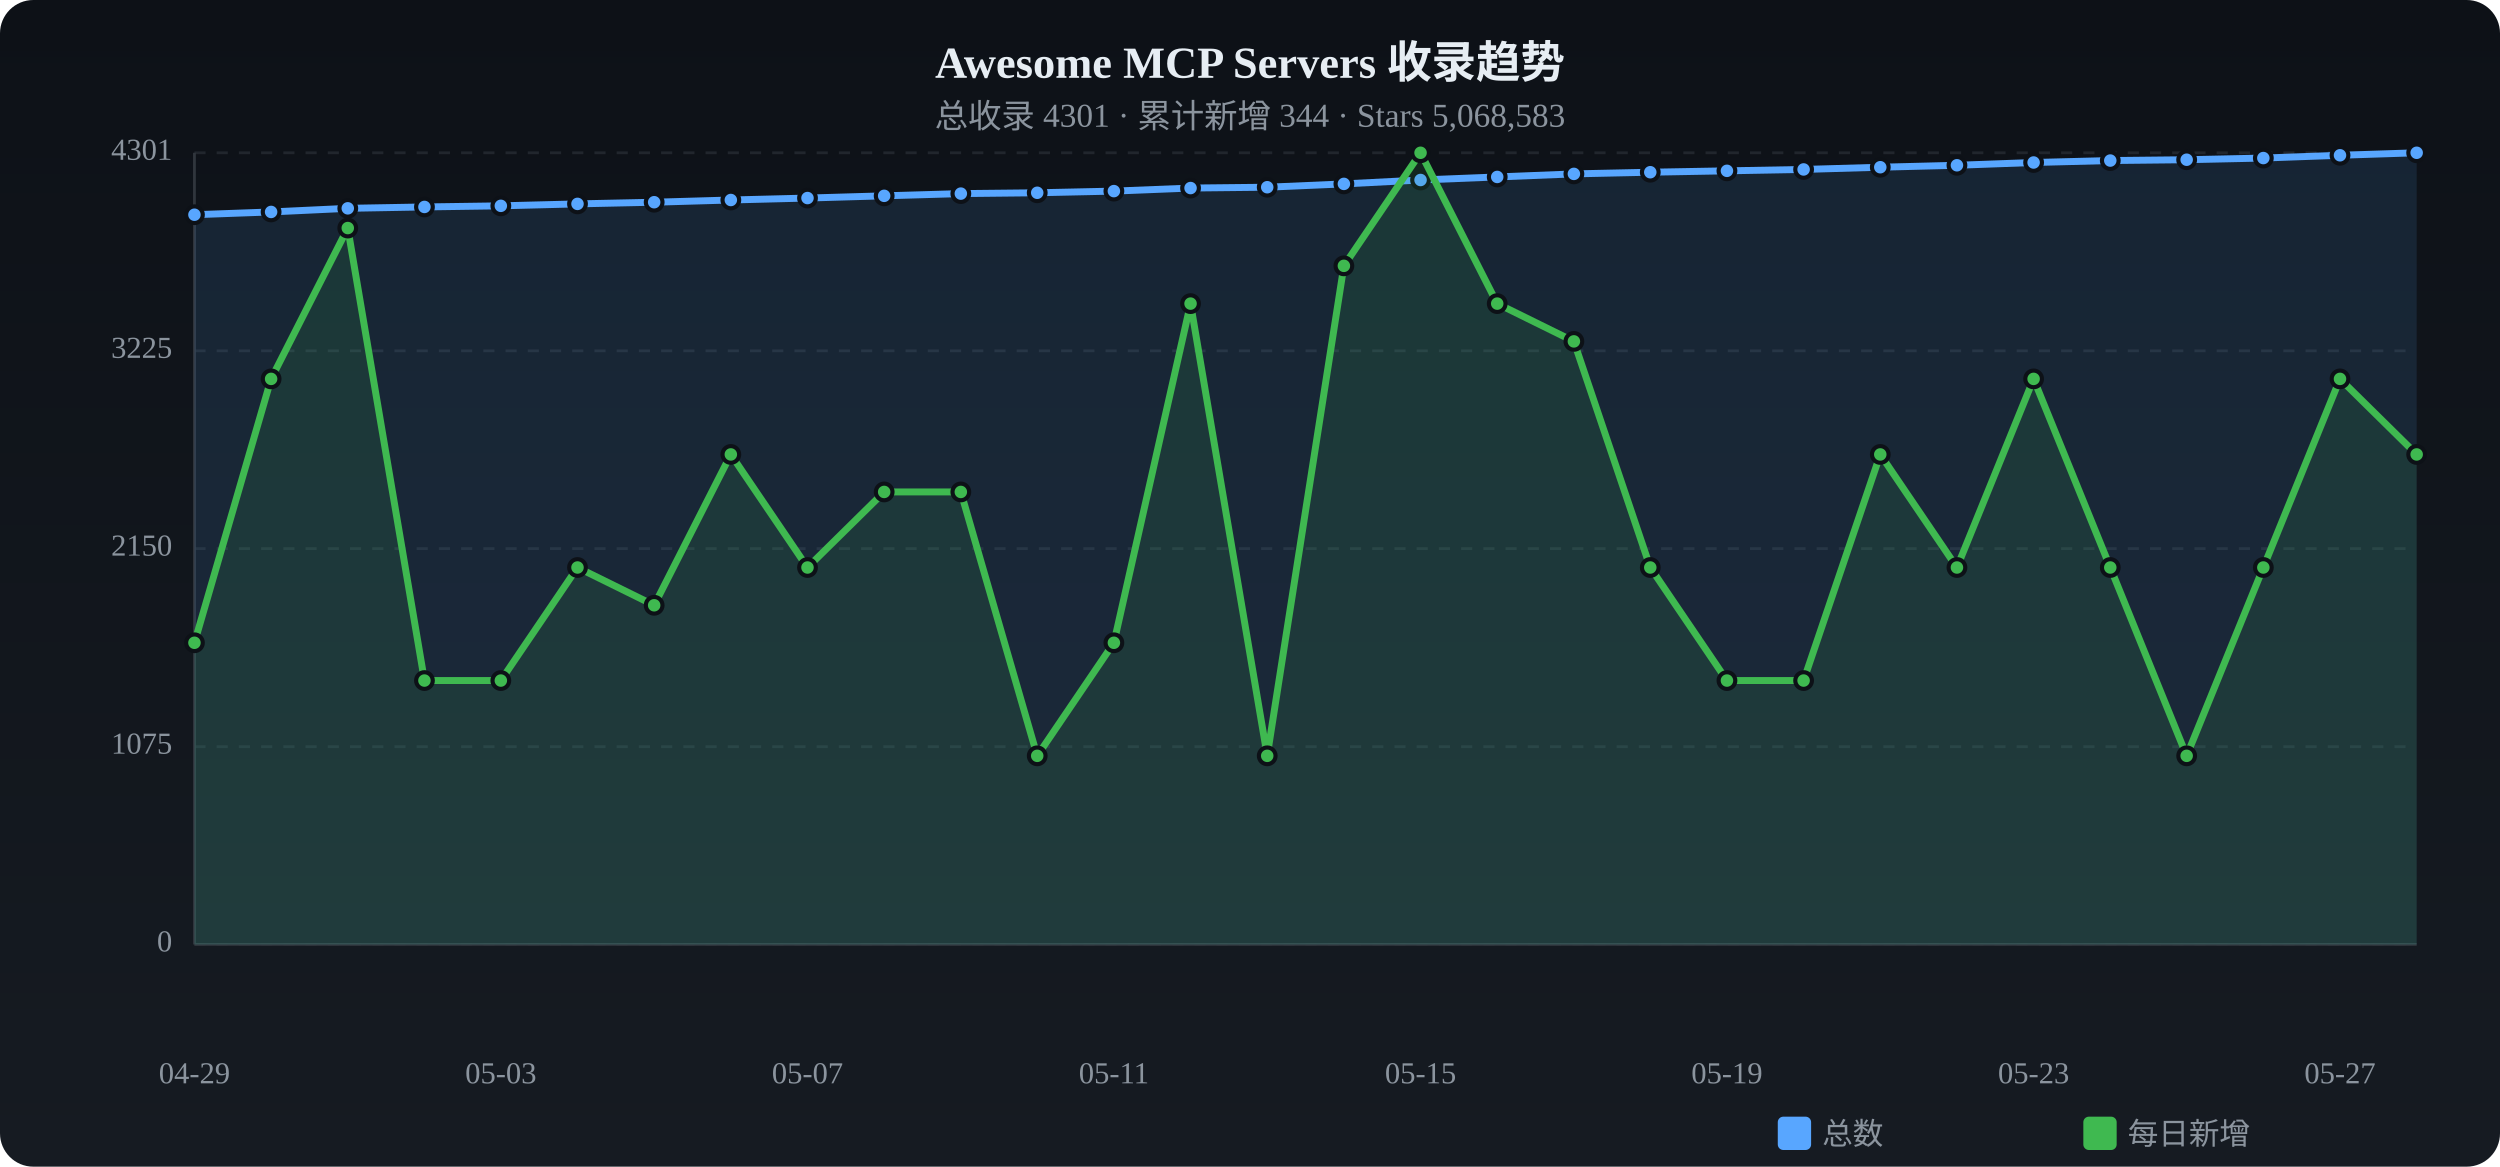
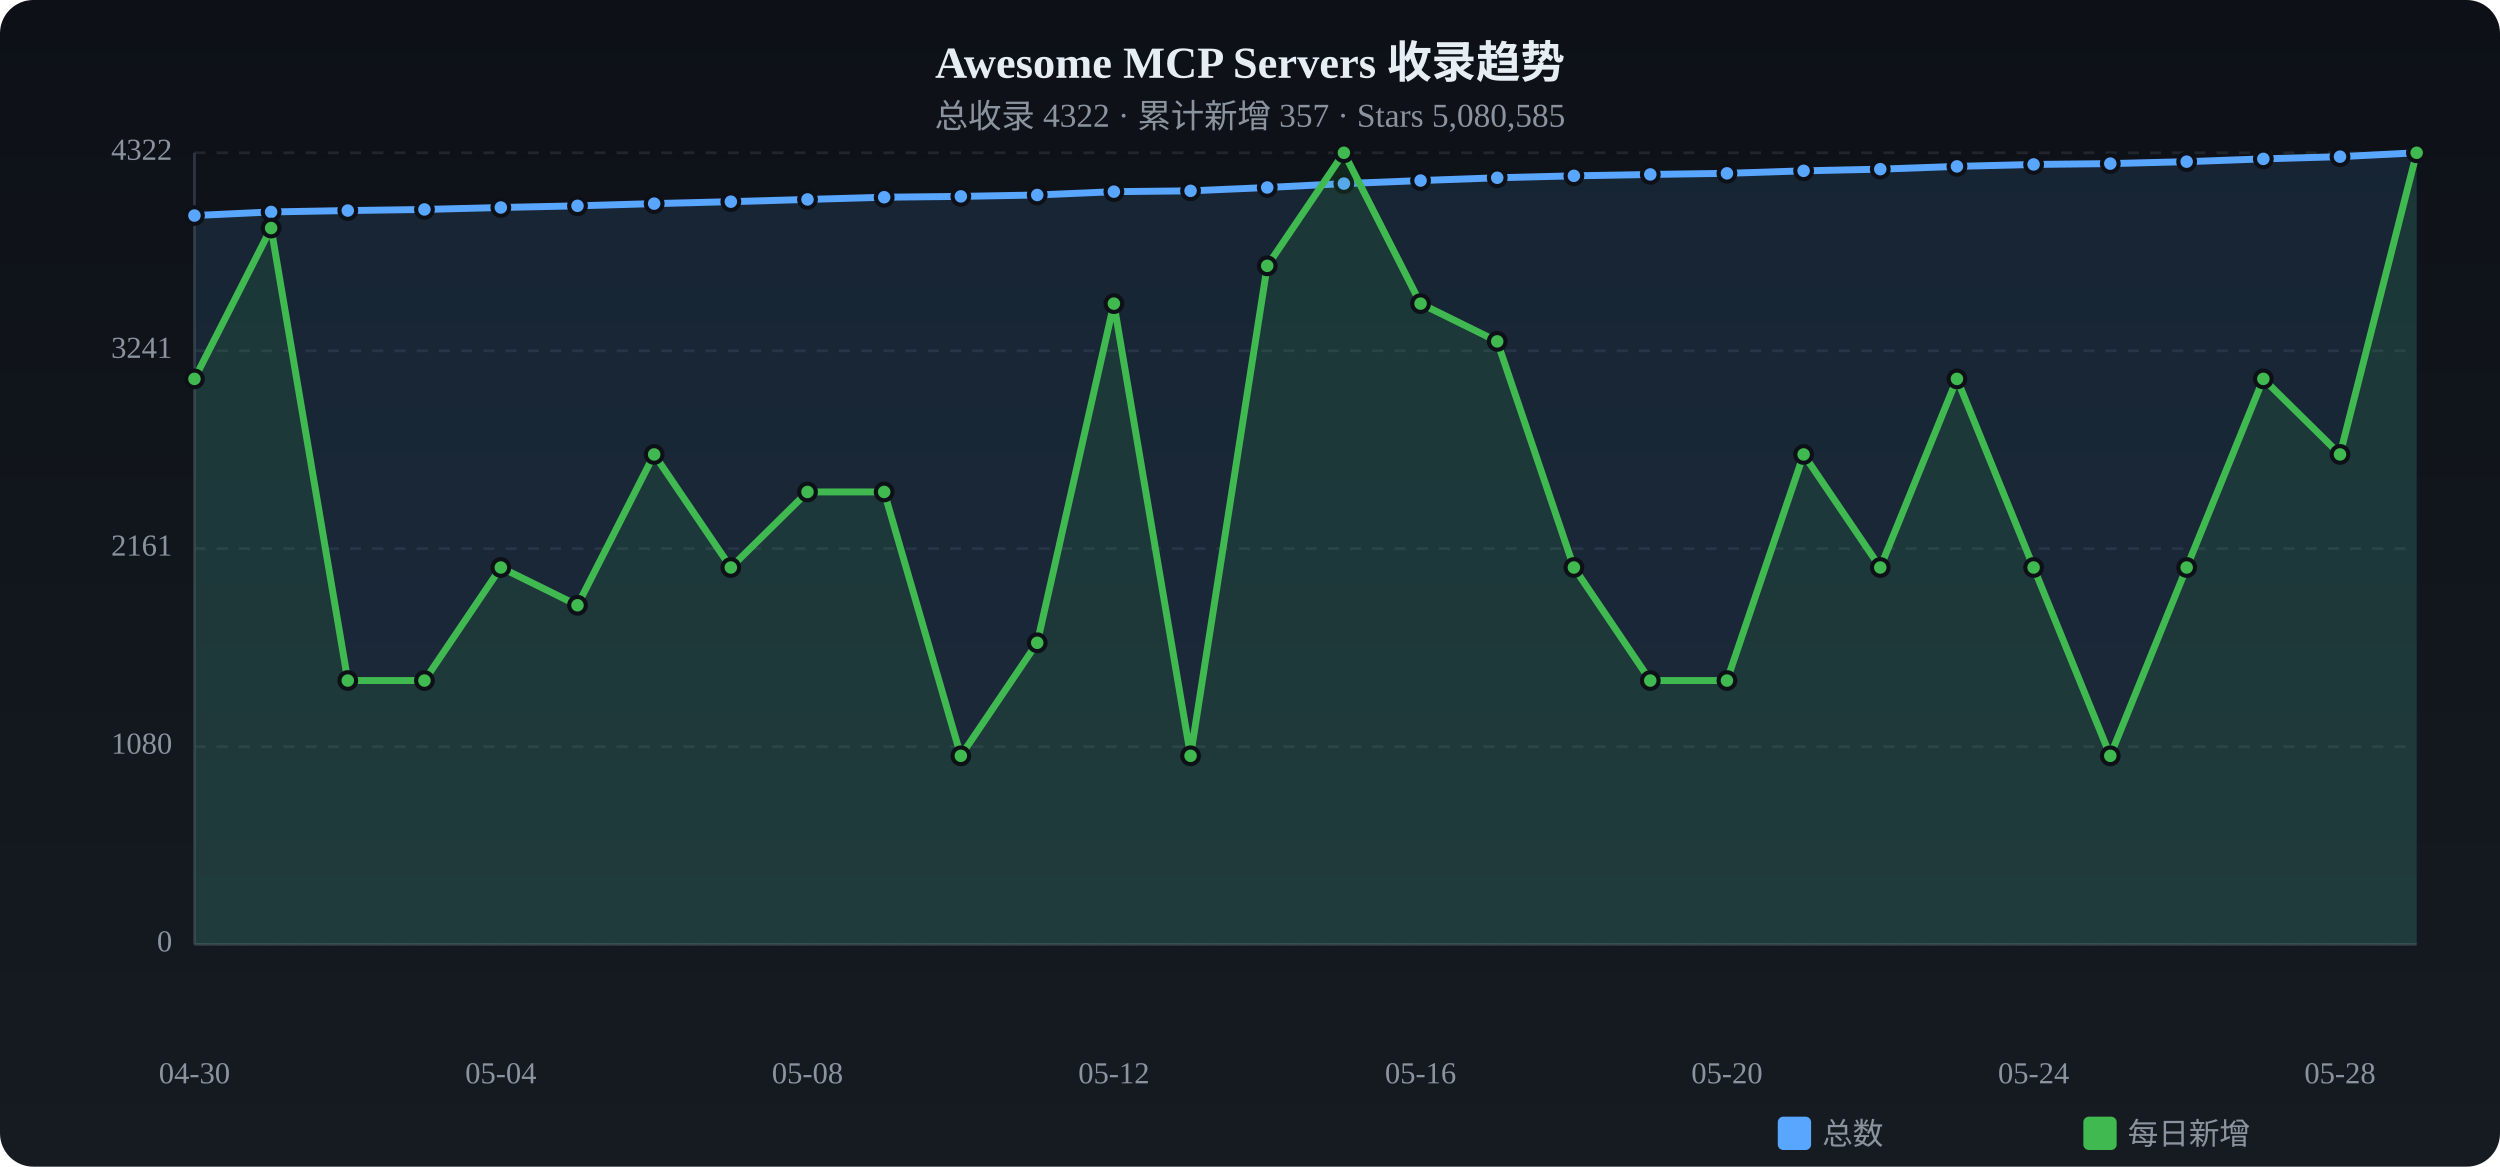
<svg xmlns="http://www.w3.org/2000/svg" viewBox="0 0 900 420" width="900" height="420">
  <defs>
    <linearGradient id="tbg" x1="0%" y1="0%" x2="0%" y2="100%">
      <stop offset="0%" stop-color="#0d1117" />
      <stop offset="100%" stop-color="#161b22" />
    </linearGradient>
  </defs>
  <rect width="900" height="420" rx="12" fill="url(#tbg)" />
  <text x="450.0" y="28" text-anchor="middle" fill="#e6edf3" font-size="16" font-weight="bold">Awesome MCP Servers 收录趋势</text>
-   <text x="450.0" y="46" text-anchor="middle" fill="#8b949e" font-size="12">总收录 4301 · 累计新增 344 · Stars 5,068,583</text>
+   <text x="450.0" y="46" text-anchor="middle" fill="#8b949e" font-size="12">总收录 4322 · 累计新增 357 · Stars 5,080,585</text>
  <text x="62" y="340.0" text-anchor="end" fill="#8b949e" font-size="11" dominant-baseline="middle">0</text>
  <line x1="70" y1="340.0" x2="870" y2="340.0" stroke="#21262d" stroke-dasharray="4 4" />
-   <text x="62" y="268.8" text-anchor="end" fill="#8b949e" font-size="11" dominant-baseline="middle">1075</text>
+   <text x="62" y="268.8" text-anchor="end" fill="#8b949e" font-size="11" dominant-baseline="middle">1080</text>
  <line x1="70" y1="268.8" x2="870" y2="268.8" stroke="#21262d" stroke-dasharray="4 4" />
-   <text x="62" y="197.5" text-anchor="end" fill="#8b949e" font-size="11" dominant-baseline="middle">2150</text>
+   <text x="62" y="197.5" text-anchor="end" fill="#8b949e" font-size="11" dominant-baseline="middle">2161</text>
  <line x1="70" y1="197.5" x2="870" y2="197.5" stroke="#21262d" stroke-dasharray="4 4" />
-   <text x="62" y="126.3" text-anchor="end" fill="#8b949e" font-size="11" dominant-baseline="middle">3225</text>
+   <text x="62" y="126.3" text-anchor="end" fill="#8b949e" font-size="11" dominant-baseline="middle">3241</text>
  <line x1="70" y1="126.3" x2="870" y2="126.3" stroke="#21262d" stroke-dasharray="4 4" />
-   <text x="62" y="55.0" text-anchor="end" fill="#8b949e" font-size="11" dominant-baseline="middle">4301</text>
+   <text x="62" y="55.0" text-anchor="end" fill="#8b949e" font-size="11" dominant-baseline="middle">4322</text>
  <line x1="70" y1="55.0" x2="870" y2="55.0" stroke="#21262d" stroke-dasharray="4 4" />
  <line x1="70" y1="55" x2="70" y2="340" stroke="#30363d" />
  <line x1="70" y1="340" x2="870" y2="340" stroke="#30363d" />
-   <path d="M70.0,77.3 L97.6,76.3 L125.2,75.0 L152.8,74.5 L180.3,74.1 L207.9,73.4 L235.5,72.8 L263.1,72.0 L290.7,71.3 L318.3,70.5 L345.9,69.7 L373.4,69.4 L401.0,68.8 L428.6,67.7 L456.2,67.4 L483.8,66.2 L511.4,64.8 L539.0,63.7 L566.6,62.6 L594.1,62.0 L621.7,61.5 L649.3,61.0 L676.9,60.2 L704.5,59.5 L732.1,58.5 L759.7,57.8 L787.2,57.5 L814.8,56.9 L842.4,55.9 L870.0,55.0 L870.0,340 L70.0,340 Z" fill="#58a6ff" opacity="0.12" />
-   <polyline points="70.0,77.3 97.6,76.3 125.2,75.0 152.8,74.5 180.3,74.1 207.9,73.4 235.5,72.8 263.1,72.0 290.7,71.3 318.3,70.5 345.9,69.7 373.4,69.4 401.0,68.8 428.6,67.7 456.2,67.4 483.8,66.2 511.4,64.8 539.0,63.7 566.6,62.6 594.1,62.0 621.7,61.5 649.3,61.0 676.9,60.2 704.5,59.5 732.1,58.5 759.7,57.8 787.2,57.5 814.8,56.9 842.4,55.9 870.0,55.0" fill="none" stroke="#58a6ff" stroke-width="2.5" stroke-linecap="round" stroke-linejoin="round" />
-   <circle cx="70.0" cy="77.3" r="3" fill="#58a6ff" stroke="#0d1117" stroke-width="1.5" />
+   <path d="M70.0,77.6 L97.6,76.3 L125.2,75.8 L152.8,75.4 L180.3,74.7 L207.9,74.1 L235.5,73.3 L263.1,72.6 L290.7,71.8 L318.3,71.0 L345.9,70.7 L373.4,70.2 L401.0,69.0 L428.6,68.7 L456.2,67.5 L483.8,66.1 L511.4,65.0 L539.0,64.0 L566.6,63.3 L594.1,62.8 L621.7,62.4 L649.3,61.5 L676.9,60.9 L704.5,59.9 L732.1,59.2 L759.7,58.9 L787.2,58.2 L814.8,57.2 L842.4,56.4 L870.0,55.0 L870.0,340 L70.0,340 Z" fill="#58a6ff" opacity="0.12" />
+   <polyline points="70.0,77.6 97.6,76.3 125.2,75.8 152.8,75.4 180.3,74.7 207.9,74.1 235.5,73.3 263.1,72.6 290.7,71.8 318.3,71.0 345.9,70.7 373.4,70.2 401.0,69.0 428.6,68.7 456.2,67.5 483.8,66.1 511.4,65.0 539.0,64.0 566.6,63.3 594.1,62.8 621.7,62.4 649.3,61.5 676.9,60.9 704.5,59.9 732.1,59.2 759.7,58.9 787.2,58.2 814.8,57.2 842.4,56.4 870.0,55.0" fill="none" stroke="#58a6ff" stroke-width="2.5" stroke-linecap="round" stroke-linejoin="round" />
+   <circle cx="70.0" cy="77.6" r="3" fill="#58a6ff" stroke="#0d1117" stroke-width="1.5" />
  <circle cx="97.6" cy="76.3" r="3" fill="#58a6ff" stroke="#0d1117" stroke-width="1.5" />
-   <circle cx="125.2" cy="75.0" r="3" fill="#58a6ff" stroke="#0d1117" stroke-width="1.5" />
-   <circle cx="152.8" cy="74.5" r="3" fill="#58a6ff" stroke="#0d1117" stroke-width="1.5" />
-   <circle cx="180.3" cy="74.1" r="3" fill="#58a6ff" stroke="#0d1117" stroke-width="1.5" />
-   <circle cx="207.9" cy="73.4" r="3" fill="#58a6ff" stroke="#0d1117" stroke-width="1.5" />
-   <circle cx="235.5" cy="72.8" r="3" fill="#58a6ff" stroke="#0d1117" stroke-width="1.5" />
-   <circle cx="263.1" cy="72.0" r="3" fill="#58a6ff" stroke="#0d1117" stroke-width="1.5" />
-   <circle cx="290.7" cy="71.3" r="3" fill="#58a6ff" stroke="#0d1117" stroke-width="1.5" />
-   <circle cx="318.3" cy="70.5" r="3" fill="#58a6ff" stroke="#0d1117" stroke-width="1.5" />
-   <circle cx="345.9" cy="69.7" r="3" fill="#58a6ff" stroke="#0d1117" stroke-width="1.5" />
-   <circle cx="373.4" cy="69.4" r="3" fill="#58a6ff" stroke="#0d1117" stroke-width="1.5" />
-   <circle cx="401.0" cy="68.8" r="3" fill="#58a6ff" stroke="#0d1117" stroke-width="1.5" />
-   <circle cx="428.6" cy="67.7" r="3" fill="#58a6ff" stroke="#0d1117" stroke-width="1.5" />
-   <circle cx="456.2" cy="67.4" r="3" fill="#58a6ff" stroke="#0d1117" stroke-width="1.5" />
-   <circle cx="483.8" cy="66.2" r="3" fill="#58a6ff" stroke="#0d1117" stroke-width="1.5" />
-   <circle cx="511.4" cy="64.8" r="3" fill="#58a6ff" stroke="#0d1117" stroke-width="1.5" />
-   <circle cx="539.0" cy="63.7" r="3" fill="#58a6ff" stroke="#0d1117" stroke-width="1.5" />
-   <circle cx="566.6" cy="62.6" r="3" fill="#58a6ff" stroke="#0d1117" stroke-width="1.5" />
-   <circle cx="594.1" cy="62.0" r="3" fill="#58a6ff" stroke="#0d1117" stroke-width="1.5" />
-   <circle cx="621.7" cy="61.5" r="3" fill="#58a6ff" stroke="#0d1117" stroke-width="1.5" />
-   <circle cx="649.3" cy="61.0" r="3" fill="#58a6ff" stroke="#0d1117" stroke-width="1.5" />
-   <circle cx="676.9" cy="60.2" r="3" fill="#58a6ff" stroke="#0d1117" stroke-width="1.5" />
-   <circle cx="704.5" cy="59.5" r="3" fill="#58a6ff" stroke="#0d1117" stroke-width="1.5" />
-   <circle cx="732.1" cy="58.5" r="3" fill="#58a6ff" stroke="#0d1117" stroke-width="1.5" />
-   <circle cx="759.7" cy="57.8" r="3" fill="#58a6ff" stroke="#0d1117" stroke-width="1.5" />
-   <circle cx="787.2" cy="57.5" r="3" fill="#58a6ff" stroke="#0d1117" stroke-width="1.5" />
-   <circle cx="814.8" cy="56.9" r="3" fill="#58a6ff" stroke="#0d1117" stroke-width="1.5" />
-   <circle cx="842.4" cy="55.9" r="3" fill="#58a6ff" stroke="#0d1117" stroke-width="1.5" />
+   <circle cx="125.2" cy="75.8" r="3" fill="#58a6ff" stroke="#0d1117" stroke-width="1.5" />
+   <circle cx="152.8" cy="75.4" r="3" fill="#58a6ff" stroke="#0d1117" stroke-width="1.5" />
+   <circle cx="180.3" cy="74.7" r="3" fill="#58a6ff" stroke="#0d1117" stroke-width="1.5" />
+   <circle cx="207.9" cy="74.1" r="3" fill="#58a6ff" stroke="#0d1117" stroke-width="1.5" />
+   <circle cx="235.5" cy="73.3" r="3" fill="#58a6ff" stroke="#0d1117" stroke-width="1.5" />
+   <circle cx="263.1" cy="72.6" r="3" fill="#58a6ff" stroke="#0d1117" stroke-width="1.5" />
+   <circle cx="290.7" cy="71.8" r="3" fill="#58a6ff" stroke="#0d1117" stroke-width="1.5" />
+   <circle cx="318.3" cy="71.0" r="3" fill="#58a6ff" stroke="#0d1117" stroke-width="1.5" />
+   <circle cx="345.9" cy="70.7" r="3" fill="#58a6ff" stroke="#0d1117" stroke-width="1.5" />
+   <circle cx="373.4" cy="70.2" r="3" fill="#58a6ff" stroke="#0d1117" stroke-width="1.5" />
+   <circle cx="401.0" cy="69.0" r="3" fill="#58a6ff" stroke="#0d1117" stroke-width="1.5" />
+   <circle cx="428.6" cy="68.7" r="3" fill="#58a6ff" stroke="#0d1117" stroke-width="1.5" />
+   <circle cx="456.2" cy="67.5" r="3" fill="#58a6ff" stroke="#0d1117" stroke-width="1.5" />
+   <circle cx="483.8" cy="66.1" r="3" fill="#58a6ff" stroke="#0d1117" stroke-width="1.5" />
+   <circle cx="511.4" cy="65.0" r="3" fill="#58a6ff" stroke="#0d1117" stroke-width="1.5" />
+   <circle cx="539.0" cy="64.0" r="3" fill="#58a6ff" stroke="#0d1117" stroke-width="1.5" />
+   <circle cx="566.6" cy="63.3" r="3" fill="#58a6ff" stroke="#0d1117" stroke-width="1.5" />
+   <circle cx="594.1" cy="62.8" r="3" fill="#58a6ff" stroke="#0d1117" stroke-width="1.5" />
+   <circle cx="621.7" cy="62.4" r="3" fill="#58a6ff" stroke="#0d1117" stroke-width="1.5" />
+   <circle cx="649.3" cy="61.5" r="3" fill="#58a6ff" stroke="#0d1117" stroke-width="1.5" />
+   <circle cx="676.9" cy="60.9" r="3" fill="#58a6ff" stroke="#0d1117" stroke-width="1.5" />
+   <circle cx="704.5" cy="59.9" r="3" fill="#58a6ff" stroke="#0d1117" stroke-width="1.5" />
+   <circle cx="732.1" cy="59.2" r="3" fill="#58a6ff" stroke="#0d1117" stroke-width="1.5" />
+   <circle cx="759.7" cy="58.9" r="3" fill="#58a6ff" stroke="#0d1117" stroke-width="1.5" />
+   <circle cx="787.2" cy="58.2" r="3" fill="#58a6ff" stroke="#0d1117" stroke-width="1.5" />
+   <circle cx="814.8" cy="57.2" r="3" fill="#58a6ff" stroke="#0d1117" stroke-width="1.5" />
+   <circle cx="842.4" cy="56.4" r="3" fill="#58a6ff" stroke="#0d1117" stroke-width="1.5" />
  <circle cx="870.0" cy="55.0" r="3" fill="#58a6ff" stroke="#0d1117" stroke-width="1.5" />
-   <path d="M70.0,231.4 L97.6,136.4 L125.2,82.1 L152.8,245.0 L180.3,245.0 L207.9,204.3 L235.5,217.9 L263.1,163.6 L290.7,204.3 L318.3,177.1 L345.9,177.1 L373.4,272.1 L401.0,231.4 L428.6,109.3 L456.2,272.1 L483.8,95.7 L511.4,55.0 L539.0,109.3 L566.6,122.9 L594.1,204.3 L621.7,245.0 L649.3,245.0 L676.9,163.6 L704.5,204.3 L732.1,136.4 L759.7,204.3 L787.2,272.1 L814.8,204.3 L842.4,136.4 L870.0,163.6 L870.0,340 L70.0,340 Z" fill="#3fb950" opacity="0.12" />
-   <polyline points="70.0,231.4 97.6,136.4 125.2,82.1 152.8,245.0 180.3,245.0 207.9,204.3 235.5,217.9 263.1,163.6 290.7,204.3 318.3,177.1 345.9,177.1 373.4,272.1 401.0,231.4 428.6,109.3 456.2,272.1 483.8,95.7 511.4,55.0 539.0,109.3 566.6,122.9 594.1,204.3 621.7,245.0 649.3,245.0 676.9,163.6 704.5,204.3 732.1,136.4 759.7,204.3 787.2,272.1 814.8,204.3 842.4,136.4 870.0,163.6" fill="none" stroke="#3fb950" stroke-width="2.5" stroke-linecap="round" stroke-linejoin="round" />
-   <circle cx="70.0" cy="231.4" r="3" fill="#3fb950" stroke="#0d1117" stroke-width="1.5" />
-   <circle cx="97.6" cy="136.4" r="3" fill="#3fb950" stroke="#0d1117" stroke-width="1.5" />
-   <circle cx="125.2" cy="82.1" r="3" fill="#3fb950" stroke="#0d1117" stroke-width="1.5" />
+   <path d="M70.0,136.4 L97.6,82.1 L125.2,245.0 L152.8,245.0 L180.3,204.3 L207.9,217.9 L235.5,163.6 L263.1,204.3 L290.7,177.1 L318.3,177.1 L345.9,272.1 L373.4,231.4 L401.0,109.3 L428.6,272.1 L456.2,95.7 L483.8,55.0 L511.4,109.3 L539.0,122.9 L566.6,204.3 L594.1,245.0 L621.7,245.0 L649.3,163.6 L676.9,204.3 L704.5,136.4 L732.1,204.3 L759.7,272.1 L787.2,204.3 L814.8,136.4 L842.4,163.6 L870.0,55.0 L870.0,340 L70.0,340 Z" fill="#3fb950" opacity="0.12" />
+   <polyline points="70.0,136.4 97.6,82.1 125.2,245.0 152.8,245.0 180.3,204.3 207.9,217.9 235.5,163.6 263.1,204.3 290.7,177.1 318.3,177.1 345.9,272.1 373.4,231.4 401.0,109.3 428.6,272.1 456.2,95.7 483.8,55.0 511.4,109.3 539.0,122.9 566.6,204.3 594.1,245.0 621.7,245.0 649.3,163.6 676.9,204.3 704.5,136.4 732.1,204.3 759.7,272.1 787.2,204.3 814.8,136.4 842.4,163.6 870.0,55.0" fill="none" stroke="#3fb950" stroke-width="2.5" stroke-linecap="round" stroke-linejoin="round" />
+   <circle cx="70.0" cy="136.4" r="3" fill="#3fb950" stroke="#0d1117" stroke-width="1.5" />
+   <circle cx="97.6" cy="82.1" r="3" fill="#3fb950" stroke="#0d1117" stroke-width="1.5" />
+   <circle cx="125.2" cy="245.0" r="3" fill="#3fb950" stroke="#0d1117" stroke-width="1.5" />
  <circle cx="152.8" cy="245.0" r="3" fill="#3fb950" stroke="#0d1117" stroke-width="1.5" />
-   <circle cx="180.3" cy="245.0" r="3" fill="#3fb950" stroke="#0d1117" stroke-width="1.5" />
-   <circle cx="207.9" cy="204.3" r="3" fill="#3fb950" stroke="#0d1117" stroke-width="1.5" />
-   <circle cx="235.5" cy="217.9" r="3" fill="#3fb950" stroke="#0d1117" stroke-width="1.5" />
-   <circle cx="263.1" cy="163.6" r="3" fill="#3fb950" stroke="#0d1117" stroke-width="1.5" />
-   <circle cx="290.7" cy="204.3" r="3" fill="#3fb950" stroke="#0d1117" stroke-width="1.5" />
+   <circle cx="180.3" cy="204.3" r="3" fill="#3fb950" stroke="#0d1117" stroke-width="1.5" />
+   <circle cx="207.9" cy="217.9" r="3" fill="#3fb950" stroke="#0d1117" stroke-width="1.5" />
+   <circle cx="235.5" cy="163.6" r="3" fill="#3fb950" stroke="#0d1117" stroke-width="1.5" />
+   <circle cx="263.1" cy="204.3" r="3" fill="#3fb950" stroke="#0d1117" stroke-width="1.5" />
+   <circle cx="290.7" cy="177.1" r="3" fill="#3fb950" stroke="#0d1117" stroke-width="1.5" />
  <circle cx="318.3" cy="177.1" r="3" fill="#3fb950" stroke="#0d1117" stroke-width="1.5" />
-   <circle cx="345.9" cy="177.1" r="3" fill="#3fb950" stroke="#0d1117" stroke-width="1.5" />
-   <circle cx="373.4" cy="272.1" r="3" fill="#3fb950" stroke="#0d1117" stroke-width="1.5" />
-   <circle cx="401.0" cy="231.4" r="3" fill="#3fb950" stroke="#0d1117" stroke-width="1.5" />
-   <circle cx="428.6" cy="109.3" r="3" fill="#3fb950" stroke="#0d1117" stroke-width="1.5" />
-   <circle cx="456.2" cy="272.1" r="3" fill="#3fb950" stroke="#0d1117" stroke-width="1.5" />
-   <circle cx="483.8" cy="95.7" r="3" fill="#3fb950" stroke="#0d1117" stroke-width="1.5" />
-   <circle cx="511.4" cy="55.0" r="3" fill="#3fb950" stroke="#0d1117" stroke-width="1.5" />
-   <circle cx="539.0" cy="109.3" r="3" fill="#3fb950" stroke="#0d1117" stroke-width="1.5" />
-   <circle cx="566.6" cy="122.9" r="3" fill="#3fb950" stroke="#0d1117" stroke-width="1.5" />
-   <circle cx="594.1" cy="204.3" r="3" fill="#3fb950" stroke="#0d1117" stroke-width="1.5" />
+   <circle cx="345.9" cy="272.1" r="3" fill="#3fb950" stroke="#0d1117" stroke-width="1.5" />
+   <circle cx="373.4" cy="231.4" r="3" fill="#3fb950" stroke="#0d1117" stroke-width="1.5" />
+   <circle cx="401.0" cy="109.3" r="3" fill="#3fb950" stroke="#0d1117" stroke-width="1.5" />
+   <circle cx="428.6" cy="272.1" r="3" fill="#3fb950" stroke="#0d1117" stroke-width="1.5" />
+   <circle cx="456.2" cy="95.7" r="3" fill="#3fb950" stroke="#0d1117" stroke-width="1.5" />
+   <circle cx="483.8" cy="55.0" r="3" fill="#3fb950" stroke="#0d1117" stroke-width="1.5" />
+   <circle cx="511.4" cy="109.3" r="3" fill="#3fb950" stroke="#0d1117" stroke-width="1.5" />
+   <circle cx="539.0" cy="122.9" r="3" fill="#3fb950" stroke="#0d1117" stroke-width="1.5" />
+   <circle cx="566.6" cy="204.3" r="3" fill="#3fb950" stroke="#0d1117" stroke-width="1.5" />
+   <circle cx="594.1" cy="245.0" r="3" fill="#3fb950" stroke="#0d1117" stroke-width="1.5" />
  <circle cx="621.7" cy="245.0" r="3" fill="#3fb950" stroke="#0d1117" stroke-width="1.5" />
-   <circle cx="649.3" cy="245.0" r="3" fill="#3fb950" stroke="#0d1117" stroke-width="1.5" />
-   <circle cx="676.9" cy="163.6" r="3" fill="#3fb950" stroke="#0d1117" stroke-width="1.5" />
-   <circle cx="704.5" cy="204.3" r="3" fill="#3fb950" stroke="#0d1117" stroke-width="1.5" />
-   <circle cx="732.1" cy="136.4" r="3" fill="#3fb950" stroke="#0d1117" stroke-width="1.5" />
-   <circle cx="759.7" cy="204.3" r="3" fill="#3fb950" stroke="#0d1117" stroke-width="1.5" />
-   <circle cx="787.2" cy="272.1" r="3" fill="#3fb950" stroke="#0d1117" stroke-width="1.5" />
-   <circle cx="814.8" cy="204.3" r="3" fill="#3fb950" stroke="#0d1117" stroke-width="1.5" />
-   <circle cx="842.4" cy="136.4" r="3" fill="#3fb950" stroke="#0d1117" stroke-width="1.5" />
-   <circle cx="870.0" cy="163.6" r="3" fill="#3fb950" stroke="#0d1117" stroke-width="1.5" />
-   <text x="70.0" y="390" text-anchor="middle" fill="#8b949e" font-size="11">04-29</text>
-   <text x="180.3" y="390" text-anchor="middle" fill="#8b949e" font-size="11">05-03</text>
-   <text x="290.7" y="390" text-anchor="middle" fill="#8b949e" font-size="11">05-07</text>
-   <text x="401.0" y="390" text-anchor="middle" fill="#8b949e" font-size="11">05-11</text>
-   <text x="511.4" y="390" text-anchor="middle" fill="#8b949e" font-size="11">05-15</text>
-   <text x="621.7" y="390" text-anchor="middle" fill="#8b949e" font-size="11">05-19</text>
-   <text x="732.1" y="390" text-anchor="middle" fill="#8b949e" font-size="11">05-23</text>
-   <text x="842.4" y="390" text-anchor="middle" fill="#8b949e" font-size="11">05-27</text>
+   <circle cx="649.3" cy="163.6" r="3" fill="#3fb950" stroke="#0d1117" stroke-width="1.5" />
+   <circle cx="676.9" cy="204.3" r="3" fill="#3fb950" stroke="#0d1117" stroke-width="1.5" />
+   <circle cx="704.5" cy="136.4" r="3" fill="#3fb950" stroke="#0d1117" stroke-width="1.5" />
+   <circle cx="732.1" cy="204.3" r="3" fill="#3fb950" stroke="#0d1117" stroke-width="1.5" />
+   <circle cx="759.7" cy="272.1" r="3" fill="#3fb950" stroke="#0d1117" stroke-width="1.5" />
+   <circle cx="787.2" cy="204.3" r="3" fill="#3fb950" stroke="#0d1117" stroke-width="1.5" />
+   <circle cx="814.8" cy="136.4" r="3" fill="#3fb950" stroke="#0d1117" stroke-width="1.5" />
+   <circle cx="842.4" cy="163.6" r="3" fill="#3fb950" stroke="#0d1117" stroke-width="1.5" />
+   <circle cx="870.0" cy="55.0" r="3" fill="#3fb950" stroke="#0d1117" stroke-width="1.5" />
+   <text x="70.0" y="390" text-anchor="middle" fill="#8b949e" font-size="11">04-30</text>
+   <text x="180.3" y="390" text-anchor="middle" fill="#8b949e" font-size="11">05-04</text>
+   <text x="290.7" y="390" text-anchor="middle" fill="#8b949e" font-size="11">05-08</text>
+   <text x="401.0" y="390" text-anchor="middle" fill="#8b949e" font-size="11">05-12</text>
+   <text x="511.4" y="390" text-anchor="middle" fill="#8b949e" font-size="11">05-16</text>
+   <text x="621.7" y="390" text-anchor="middle" fill="#8b949e" font-size="11">05-20</text>
+   <text x="732.1" y="390" text-anchor="middle" fill="#8b949e" font-size="11">05-24</text>
+   <text x="842.4" y="390" text-anchor="middle" fill="#8b949e" font-size="11">05-28</text>
  <rect x="640" y="402" width="12" height="12" rx="2" fill="#58a6ff" />
  <text x="656" y="412" fill="#8b949e" font-size="11">总数</text>
  <rect x="750" y="402" width="12" height="12" rx="2" fill="#3fb950" />
  <text x="766" y="412" fill="#8b949e" font-size="11">每日新增</text>
</svg>
